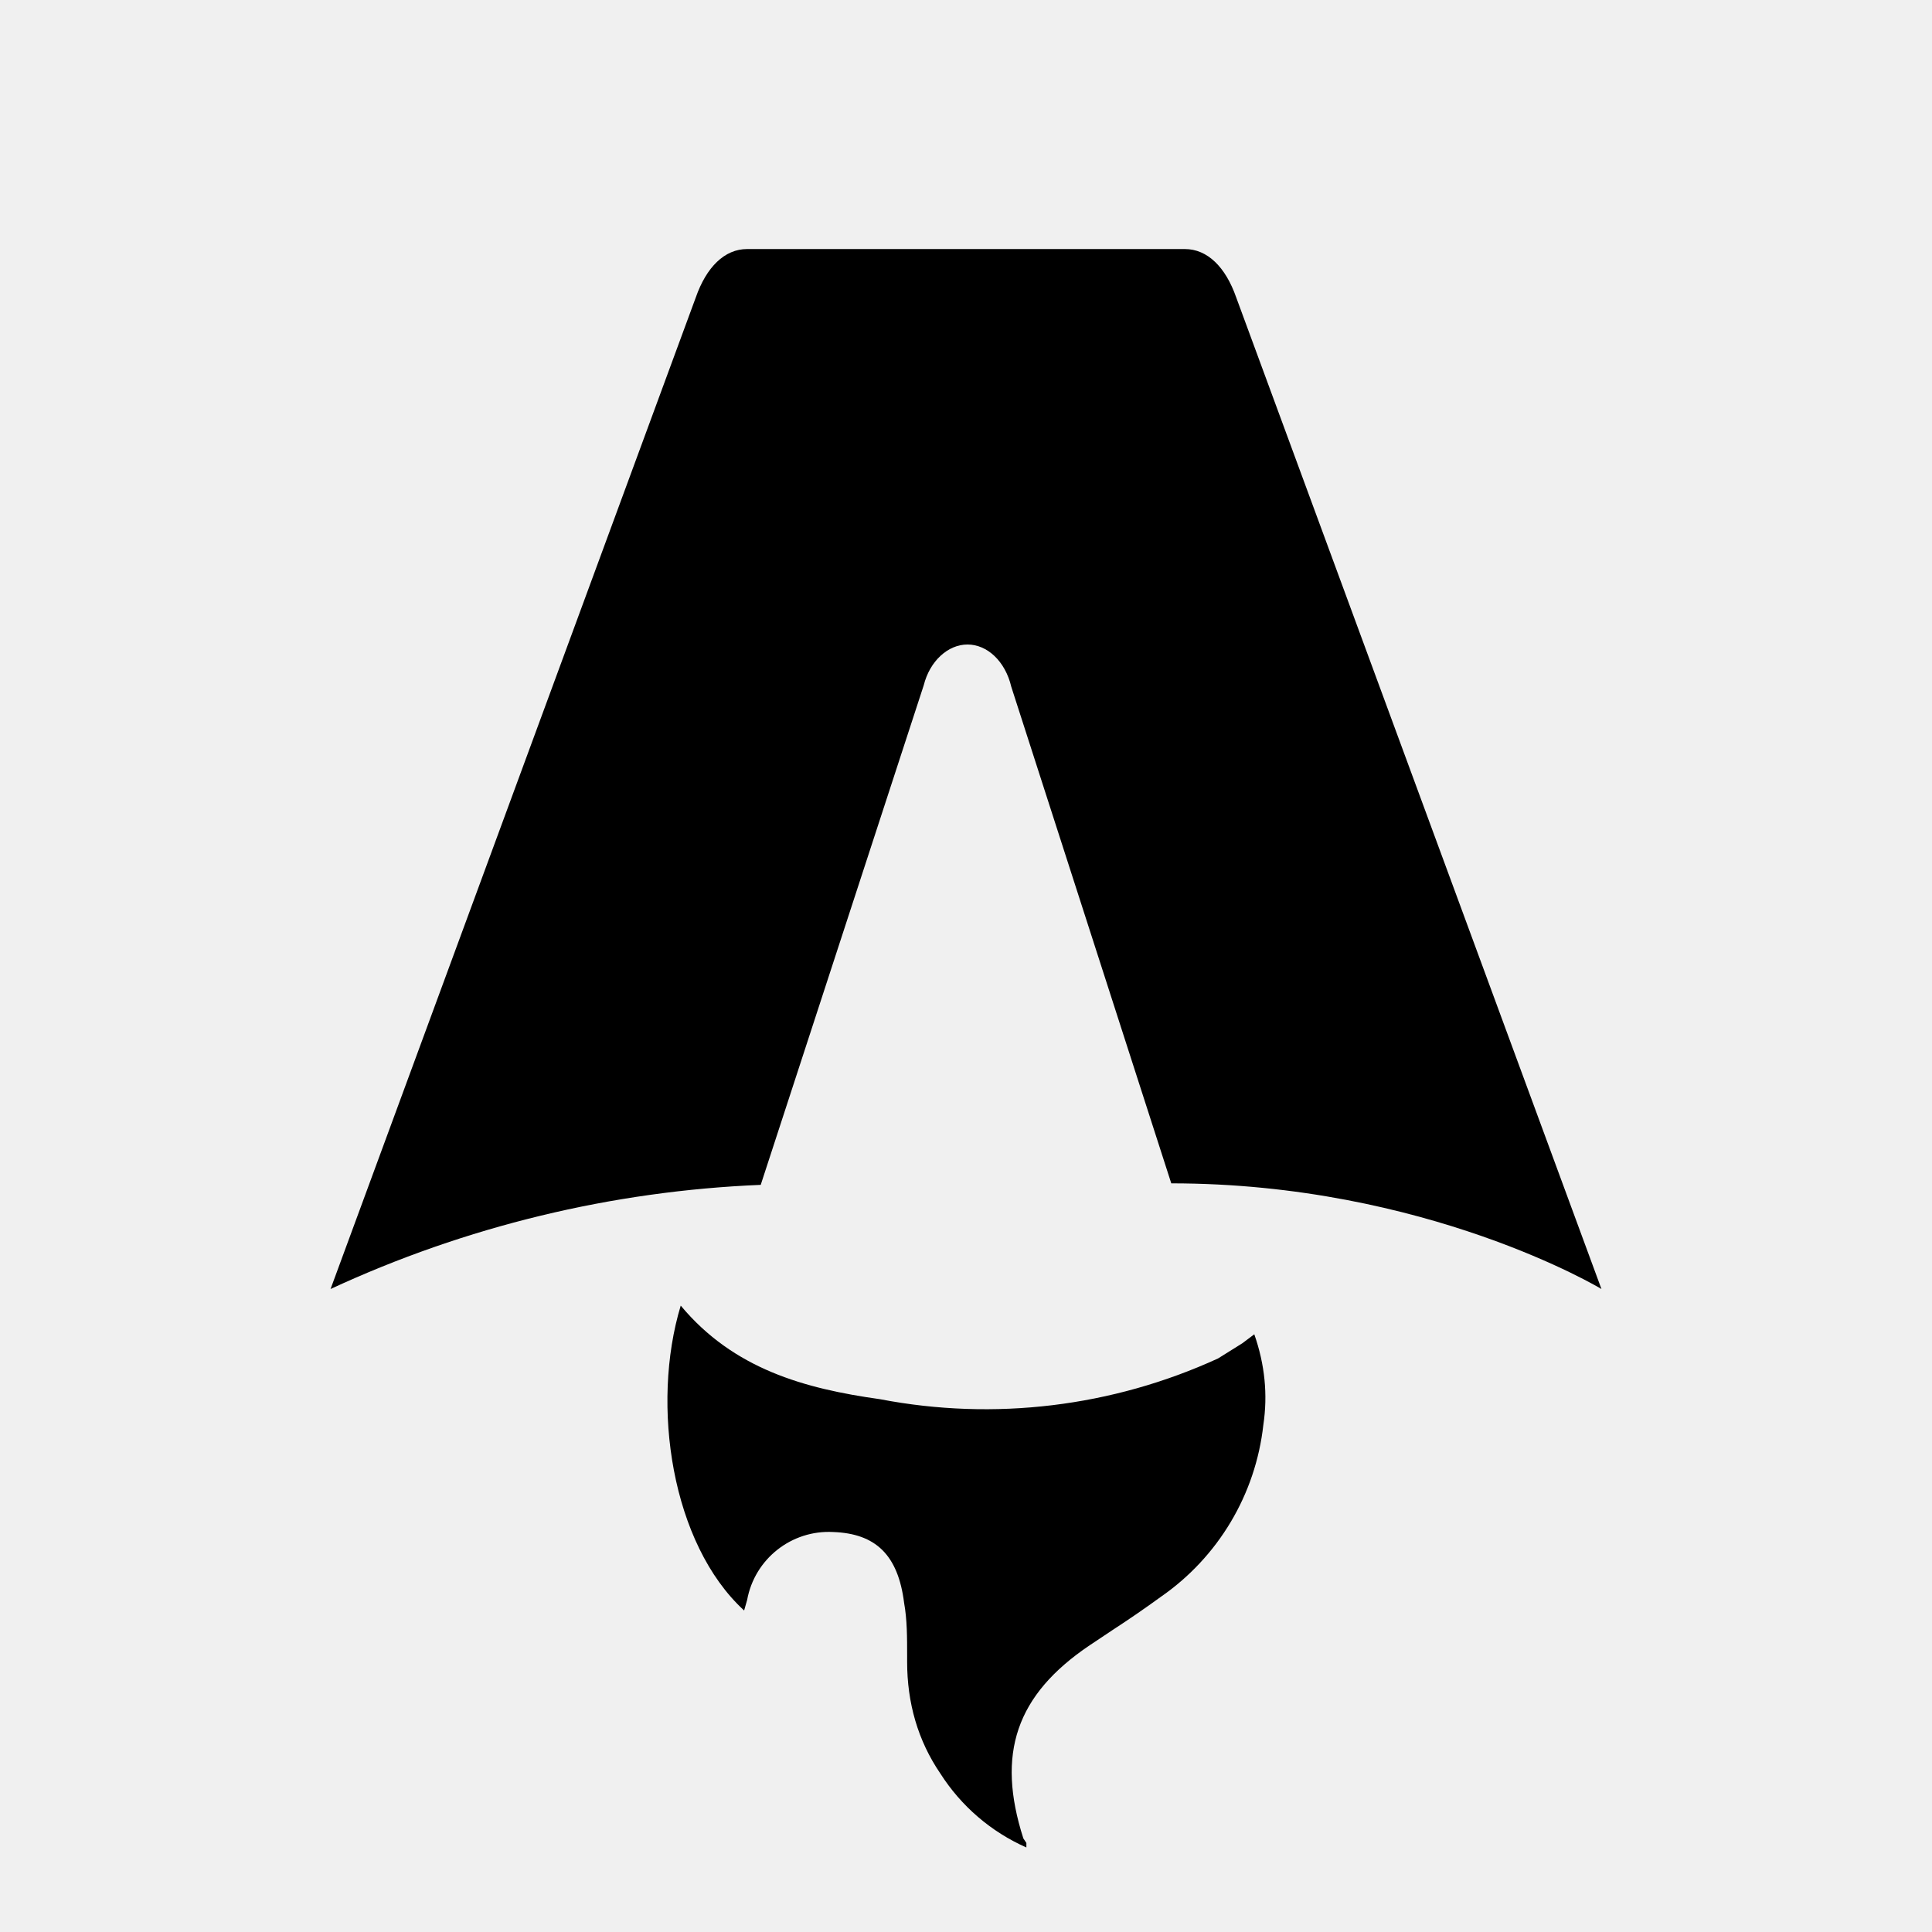
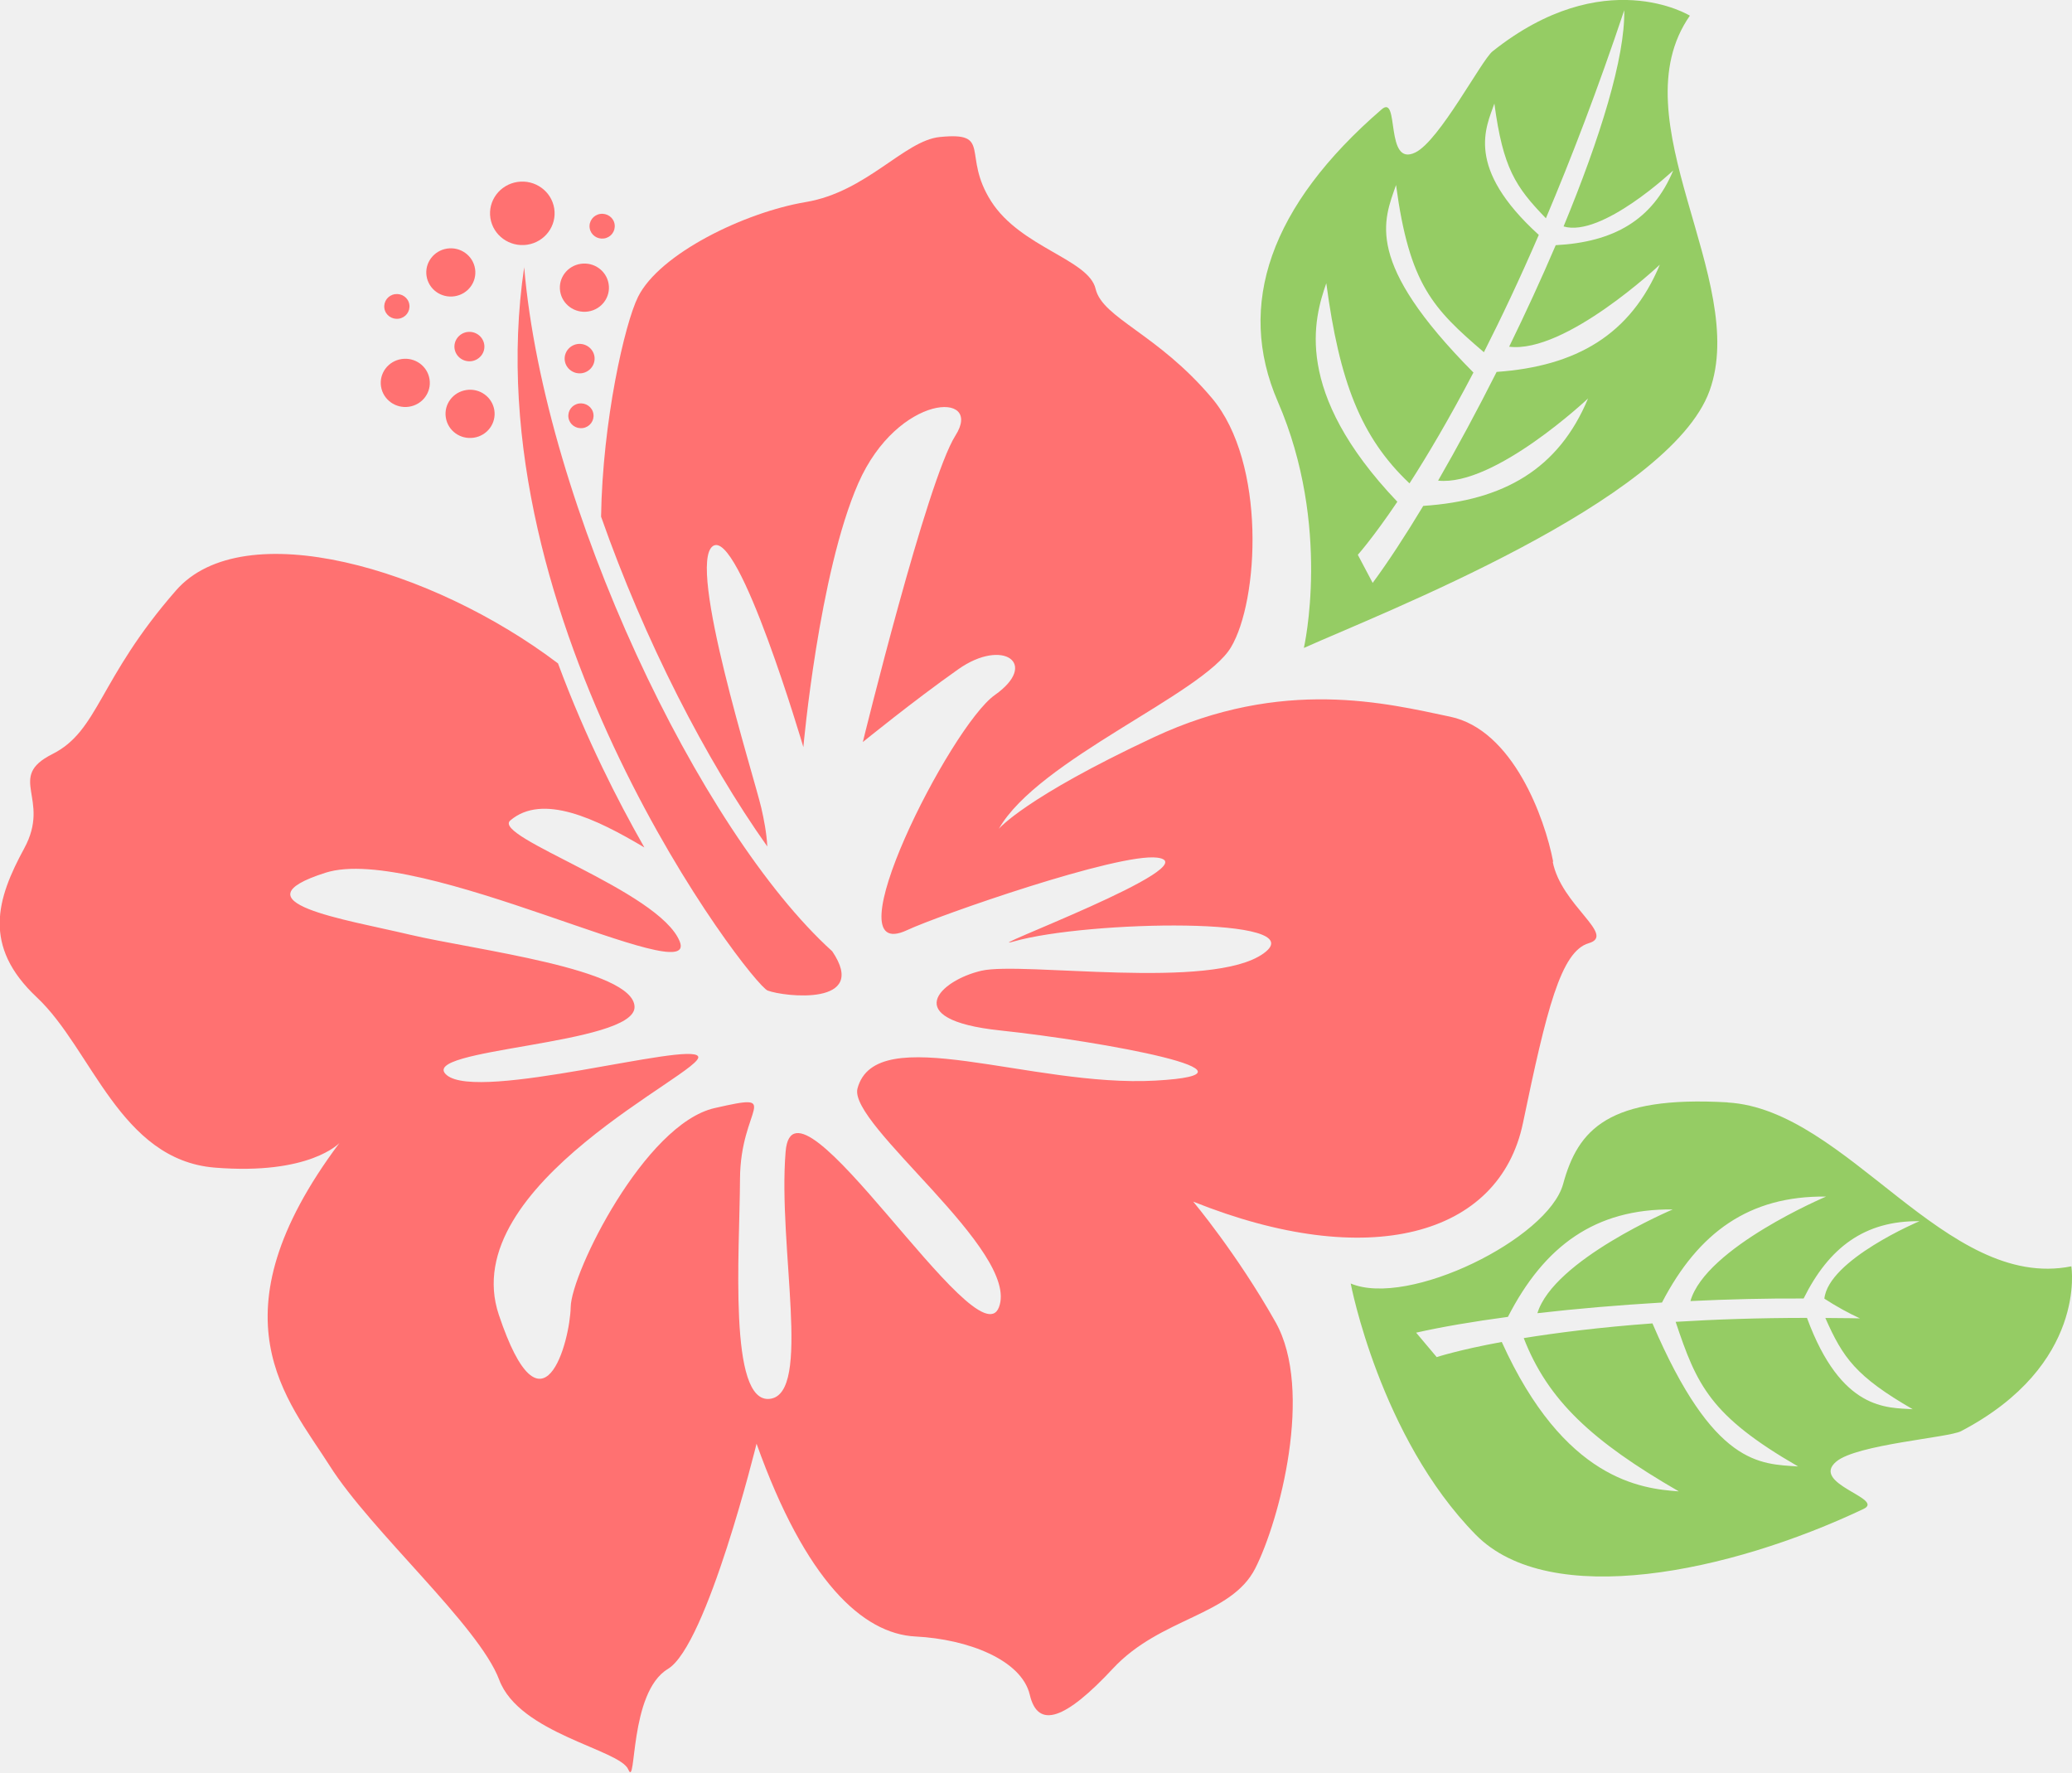
- <svg xmlns="http://www.w3.org/2000/svg" fill="none" viewBox="0 0 128 128">
-   <path d="M50.4 78.5a75.1 75.1 0 0 0-28.5 6.9l24.2-65.7c.7-2 1.9-3.2 3.4-3.2h29c1.5 0 2.7 1.2 3.4 3.2l24.2 65.7s-11.6-7-28.5-7L67 45.5c-.4-1.7-1.6-2.8-2.9-2.8-1.3 0-2.5 1.1-2.9 2.7L50.4 78.5Zm-1.1 28.2Zm-4.2-20.2c-2 6.6-.6 15.8 4.2 20.2a17.5 17.5 0 0 1 .2-.7 5.5 5.5 0 0 1 5.7-4.5c2.8.1 4.3 1.5 4.7 4.7.2 1.1.2 2.3.2 3.5v.4c0 2.7.7 5.2 2.2 7.4a13 13 0 0 0 5.7 4.9v-.3l-.2-.3c-1.8-5.6-.5-9.5 4.4-12.8l1.5-1a73 73 0 0 0 3.2-2.2 16 16 0 0 0 6.8-11.4c.3-2 .1-4-.6-6l-.8.6-1.6 1a37 37 0 0 1-22.4 2.7c-5-.7-9.7-2-13.2-6.2Z" />
-   <style>
-         path { fill: #000; }
-         @media (prefers-color-scheme: dark) {
-             path { fill: #FFF; }
-         }
-     </style>
+ <svg xmlns="http://www.w3.org/2000/svg" width="76" height="65" viewBox="0 0 76 65" fill="none">
+   <g clip-path="url(#clip0_3_3345)">
+     <path d="M56.97 31.604C56.661 29.996 55.492 26.767 53.191 26.285C50.891 25.803 47.057 24.823 42.319 27.04C37.58 29.258 36.637 30.397 36.637 30.397C38.087 27.852 44.115 25.459 45.147 23.747C46.179 22.035 46.45 16.976 44.458 14.607C42.466 12.238 40.443 11.675 40.186 10.593C39.932 9.508 37.436 9.08 36.352 7.378C35.269 5.676 36.418 4.83 34.47 5.025C33.167 5.157 31.789 7.037 29.553 7.411C27.317 7.786 24.19 9.302 23.402 10.89C22.915 11.87 22.102 15.436 22.047 18.948C23.638 23.481 25.891 27.869 28.144 31.044C28.12 30.566 28.024 30.063 27.924 29.629C27.647 28.442 25.192 20.717 26.145 20.03C27.098 19.346 29.467 27.401 29.467 27.401C29.467 27.401 30.033 21.021 31.483 17.721C32.934 14.422 36.092 14.331 35.046 15.972C34 17.617 31.648 27.215 31.648 27.215C31.648 27.215 33.517 25.695 35.152 24.543C36.788 23.39 38.125 24.337 36.49 25.49C34.854 26.642 30.4 35.463 33.277 34.111C34.405 33.582 41.016 31.27 42.449 31.455C44.431 31.711 35.636 34.971 37.193 34.526C39.874 33.761 48.254 33.599 46.347 34.967C44.444 36.339 37.511 35.257 36.003 35.601C34.494 35.945 32.927 37.394 36.678 37.791C40.429 38.189 46.93 39.379 42.377 39.632C37.827 39.885 32.135 37.39 31.453 39.918C31.096 41.236 37.429 45.887 36.641 47.943C35.852 49.999 29.107 38.732 28.816 42.237C28.528 45.742 29.79 51.108 28.243 51.303C26.7 51.499 27.132 45.901 27.143 43.241C27.153 40.582 28.778 40.056 26.213 40.639C23.649 41.222 20.957 46.679 20.933 47.933C20.909 49.187 19.901 53.012 18.296 48.219C16.692 43.427 25.898 39.301 25.607 38.745C25.315 38.186 17.573 40.414 16.39 39.433C15.203 38.452 23.285 38.334 23.275 36.932C23.261 35.53 17.377 34.836 15.018 34.276C12.663 33.717 8.538 33.093 11.939 32.008C15.341 30.923 25.689 36.386 24.931 34.526C24.177 32.665 18.015 30.69 18.718 30.09C19.898 29.086 21.862 30.023 23.635 31.081C23.114 30.165 22.589 29.177 22.092 28.142C21.543 27.003 20.984 25.722 20.467 24.33C15.831 20.822 8.918 18.833 6.453 21.658C3.6 24.924 3.631 26.797 1.92 27.657C0.209 28.516 1.889 29.275 0.888 31.115C-0.113 32.955 -0.662 34.691 1.354 36.581C3.371 38.472 4.396 42.54 7.879 42.823C11.363 43.106 12.45 41.92 12.45 41.92C7.667 48.314 10.568 51.347 12.09 53.753C13.613 56.16 17.569 59.628 18.31 61.606C19.051 63.588 22.737 64.161 23.045 64.896C23.354 65.63 23.062 62.071 24.499 61.209C25.936 60.346 27.75 52.948 27.75 52.948C29.546 57.98 31.645 59.921 33.578 60.019C35.516 60.117 37.47 60.882 37.772 62.156C38.07 63.429 39.078 63.066 40.824 61.192C42.569 59.318 45.154 59.267 46.042 57.521C46.93 55.776 48.196 50.99 46.786 48.489C45.377 45.988 43.766 44.07 43.766 44.07C50.178 46.642 54.998 45.344 55.862 41.185C56.727 37.026 57.251 34.893 58.273 34.593C59.295 34.293 57.265 33.211 56.953 31.604H56.97Z" fill="#FF7171" />
+     <path d="M19.225 9.784C19.97 18.574 25.678 30.505 30.527 34.89C31.892 36.908 28.771 36.561 28.157 36.329C27.544 36.096 17.288 22.807 19.229 9.784H19.225Z" fill="#FF7171" />
+     <path d="M16.352 15.311C16.277 14.829 16.613 14.378 17.106 14.304C17.597 14.229 18.056 14.56 18.132 15.045C18.207 15.527 17.871 15.979 17.377 16.053C16.884 16.127 16.427 15.797 16.352 15.311Z" fill="#FF7171" />
+     <path d="M20.546 10.684C20.47 10.202 20.806 9.75 21.3 9.676C21.79 9.602 22.25 9.932 22.325 10.418C22.401 10.9 22.064 11.351 21.571 11.425C21.08 11.499 20.621 11.166 20.546 10.684Z" fill="#FF7171" />
+     <path d="M13.976 14.176C13.9 13.694 14.236 13.242 14.73 13.168C15.221 13.094 15.68 13.424 15.755 13.909C15.831 14.391 15.495 14.843 15.001 14.917C14.511 14.991 14.051 14.658 13.976 14.176Z" fill="#FF7171" />
+     <path d="M15.646 10.125C15.57 9.643 15.91 9.191 16.4 9.117C16.89 9.043 17.35 9.373 17.425 9.858C17.501 10.34 17.165 10.792 16.671 10.866C16.181 10.94 15.721 10.61 15.646 10.125Z" fill="#FF7171" />
+     <path d="M17.988 8.001C17.888 7.364 18.334 6.771 18.979 6.673C19.627 6.576 20.23 7.014 20.329 7.647C20.429 8.284 19.983 8.877 19.339 8.975C18.694 9.073 18.087 8.635 17.988 8.001Z" fill="#FF7171" />
+     <path d="M16.674 12.794C16.63 12.497 16.836 12.224 17.134 12.177C17.436 12.133 17.713 12.335 17.761 12.629C17.809 12.922 17.6 13.198 17.302 13.245C17 13.289 16.722 13.087 16.674 12.794Z" fill="#FF7171" />
+     <path d="M20.717 13.235C20.672 12.939 20.878 12.666 21.177 12.618C21.478 12.575 21.756 12.777 21.804 13.07C21.849 13.367 21.643 13.64 21.345 13.687C21.043 13.731 20.765 13.528 20.717 13.235Z" fill="#FF7171" />
+     <path d="M14.099 11.308C14.062 11.058 14.233 10.826 14.487 10.789C14.741 10.752 14.977 10.92 15.015 11.169C15.053 11.419 14.881 11.651 14.627 11.688C14.374 11.726 14.137 11.557 14.099 11.308Z" fill="#FF7171" />
+     <path d="M20.851 15.318C20.813 15.069 20.984 14.836 21.238 14.799C21.492 14.762 21.729 14.931 21.766 15.18C21.804 15.429 21.633 15.662 21.379 15.699C21.125 15.736 20.888 15.568 20.851 15.318Z" fill="#FF7171" />
+     <path d="M21.629 8.365C21.591 8.116 21.763 7.883 22.017 7.846C22.27 7.809 22.507 7.978 22.544 8.227C22.582 8.476 22.411 8.709 22.157 8.746C21.903 8.783 21.667 8.615 21.629 8.365Z" fill="#FF7171" />
+     <path d="M63.368 40.43C58.983 40.178 57.879 41.428 57.334 43.426C56.785 45.425 51.662 47.966 49.543 47.073C49.543 47.073 50.613 52.705 54.127 56.284C56.847 59.055 63.45 57.666 68.354 55.341C69.156 54.96 66.386 54.42 67.353 53.605C68.107 52.971 71.471 52.729 71.93 52.489C76.573 50.059 75.976 46.443 75.976 46.443C71.361 47.366 67.754 40.686 63.368 40.434V40.43ZM66.951 48.334C67.599 49.8 68.069 50.477 70.157 51.684C69.221 51.62 67.538 51.758 66.279 48.334C64.486 48.334 62.885 48.391 61.462 48.479C62.237 50.794 62.72 51.916 65.954 53.783C64.558 53.686 62.857 53.777 60.611 48.536C58.671 48.678 57.1 48.88 55.89 49.075C56.775 51.36 58.403 52.863 61.578 54.697C60.203 54.599 57.375 54.282 55.084 49.217C53.476 49.513 52.698 49.773 52.698 49.773L51.943 48.876C52.883 48.664 54.032 48.468 55.31 48.297C56.644 45.695 58.513 44.326 61.355 44.357C61.355 44.357 56.987 46.204 56.391 48.162C57.82 47.997 59.374 47.865 60.961 47.771C62.295 45.203 64.157 43.851 66.979 43.885C66.979 43.885 62.569 45.749 62.004 47.717C63.396 47.65 64.801 47.616 66.156 47.623C67.085 45.752 68.395 44.764 70.404 44.788C70.404 44.788 67.068 46.197 66.917 47.629C70.435 49.914 73.596 49.173 75.218 48.704C72.119 48.455 69.369 48.347 66.941 48.337L66.951 48.334Z" fill="#95CC64" />
+     <path d="M61.986 0.576C61.986 0.576 58.832 -1.372 54.745 1.884C54.34 2.208 52.804 5.157 51.916 5.591C50.778 6.151 51.347 3.431 50.678 4.011C46.587 7.546 45.333 11.186 46.869 14.728C48.854 19.302 47.825 23.764 47.825 23.764C50.616 22.511 61.239 18.399 62.706 14.331C64.177 10.263 59.319 4.395 61.983 0.576H61.986ZM59.576 0.371C59.614 2.096 58.691 5.066 57.351 8.305C58.753 8.722 61.373 6.252 61.373 6.252C60.611 8.079 59.178 8.881 57.063 8.992C56.538 10.222 55.959 11.479 55.355 12.716C57.419 12.973 60.882 9.707 60.882 9.707C59.812 12.275 57.82 13.434 54.896 13.64C54.189 15.042 53.459 16.397 52.749 17.627C54.817 17.849 58.249 14.614 58.249 14.614C57.172 17.199 55.163 18.358 52.204 18.554C51.546 19.646 50.915 20.61 50.349 21.378L49.804 20.347C49.804 20.347 50.349 19.743 51.254 18.402C47.4 14.354 48.203 11.668 48.648 10.387C49.128 13.977 49.907 16.036 51.7 17.728C52.358 16.707 53.154 15.365 54.045 13.663C50.006 9.592 50.757 8.085 51.206 6.785C51.697 10.438 52.557 11.314 54.429 12.918C55.064 11.665 55.742 10.236 56.442 8.615C53.723 6.141 54.508 4.671 54.813 3.798C55.129 6.158 55.581 6.849 56.703 8.005C57.635 5.8 58.609 3.269 59.579 0.367L59.576 0.371Z" fill="#95CC64" />
+   </g>
+   <defs>
+     <clipPath id="clip0_3_3345">
+       <rect width="76" height="65" fill="white" />
+     </clipPath>
+   </defs>
</svg>
